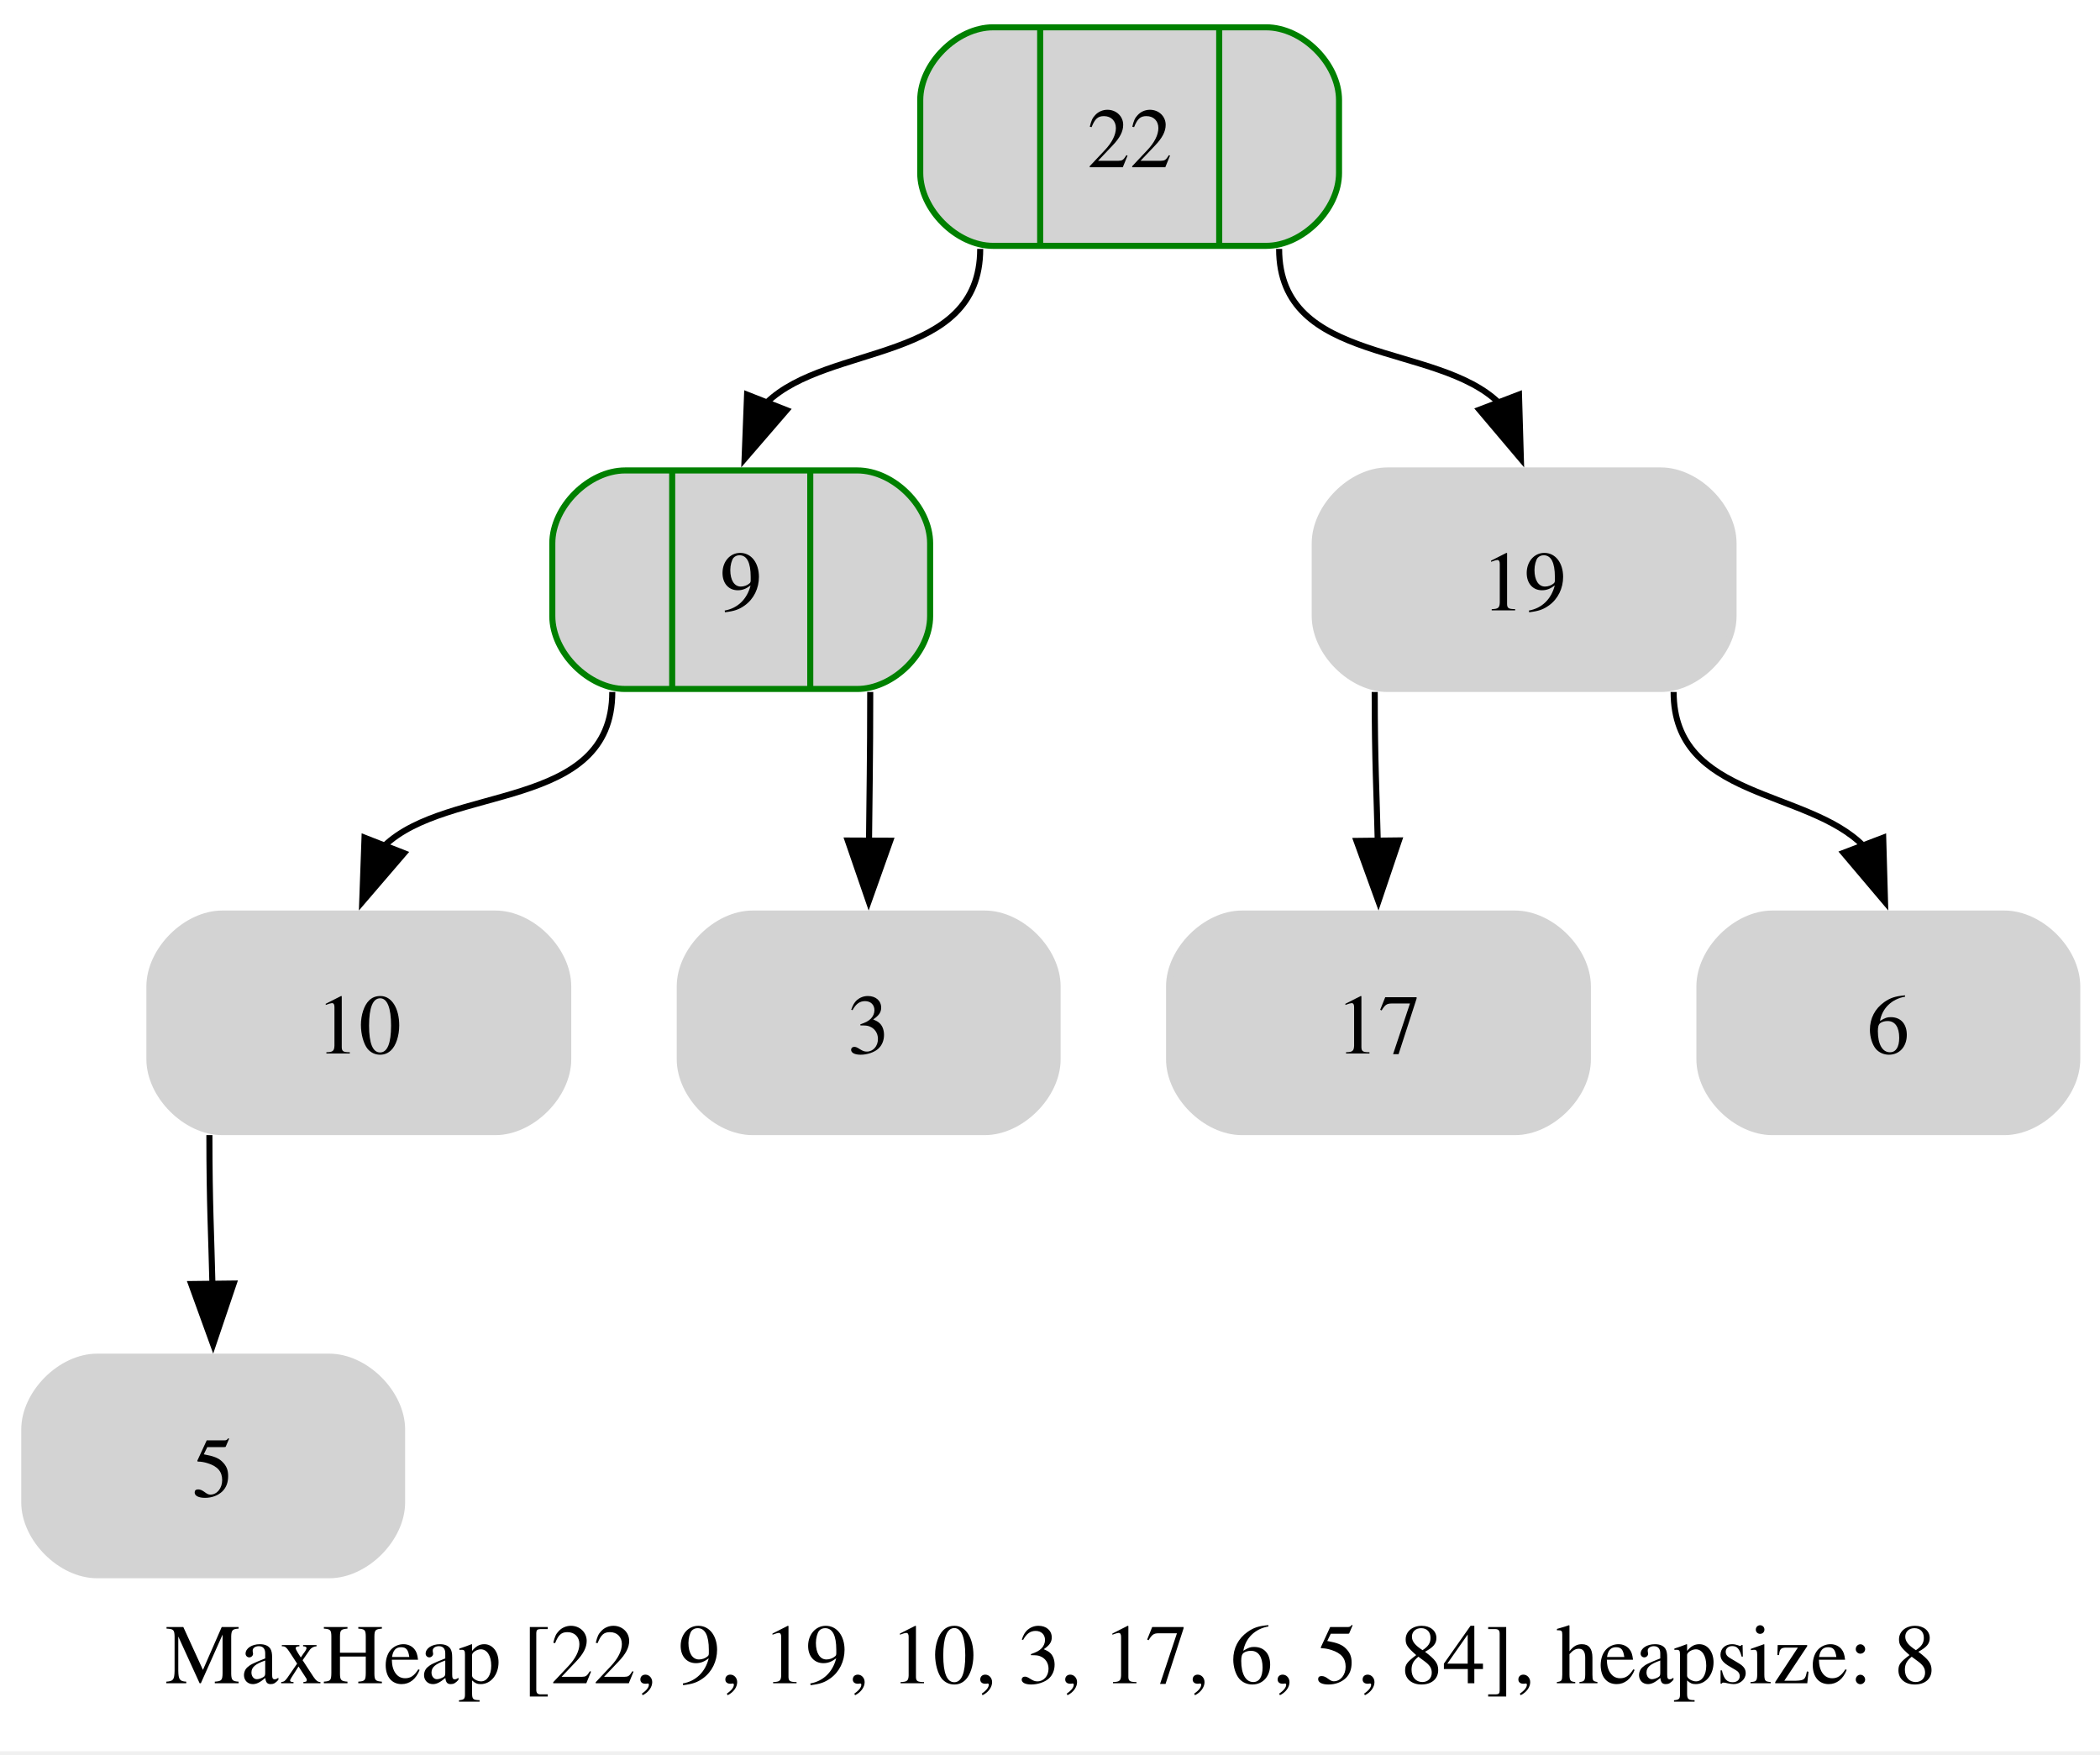
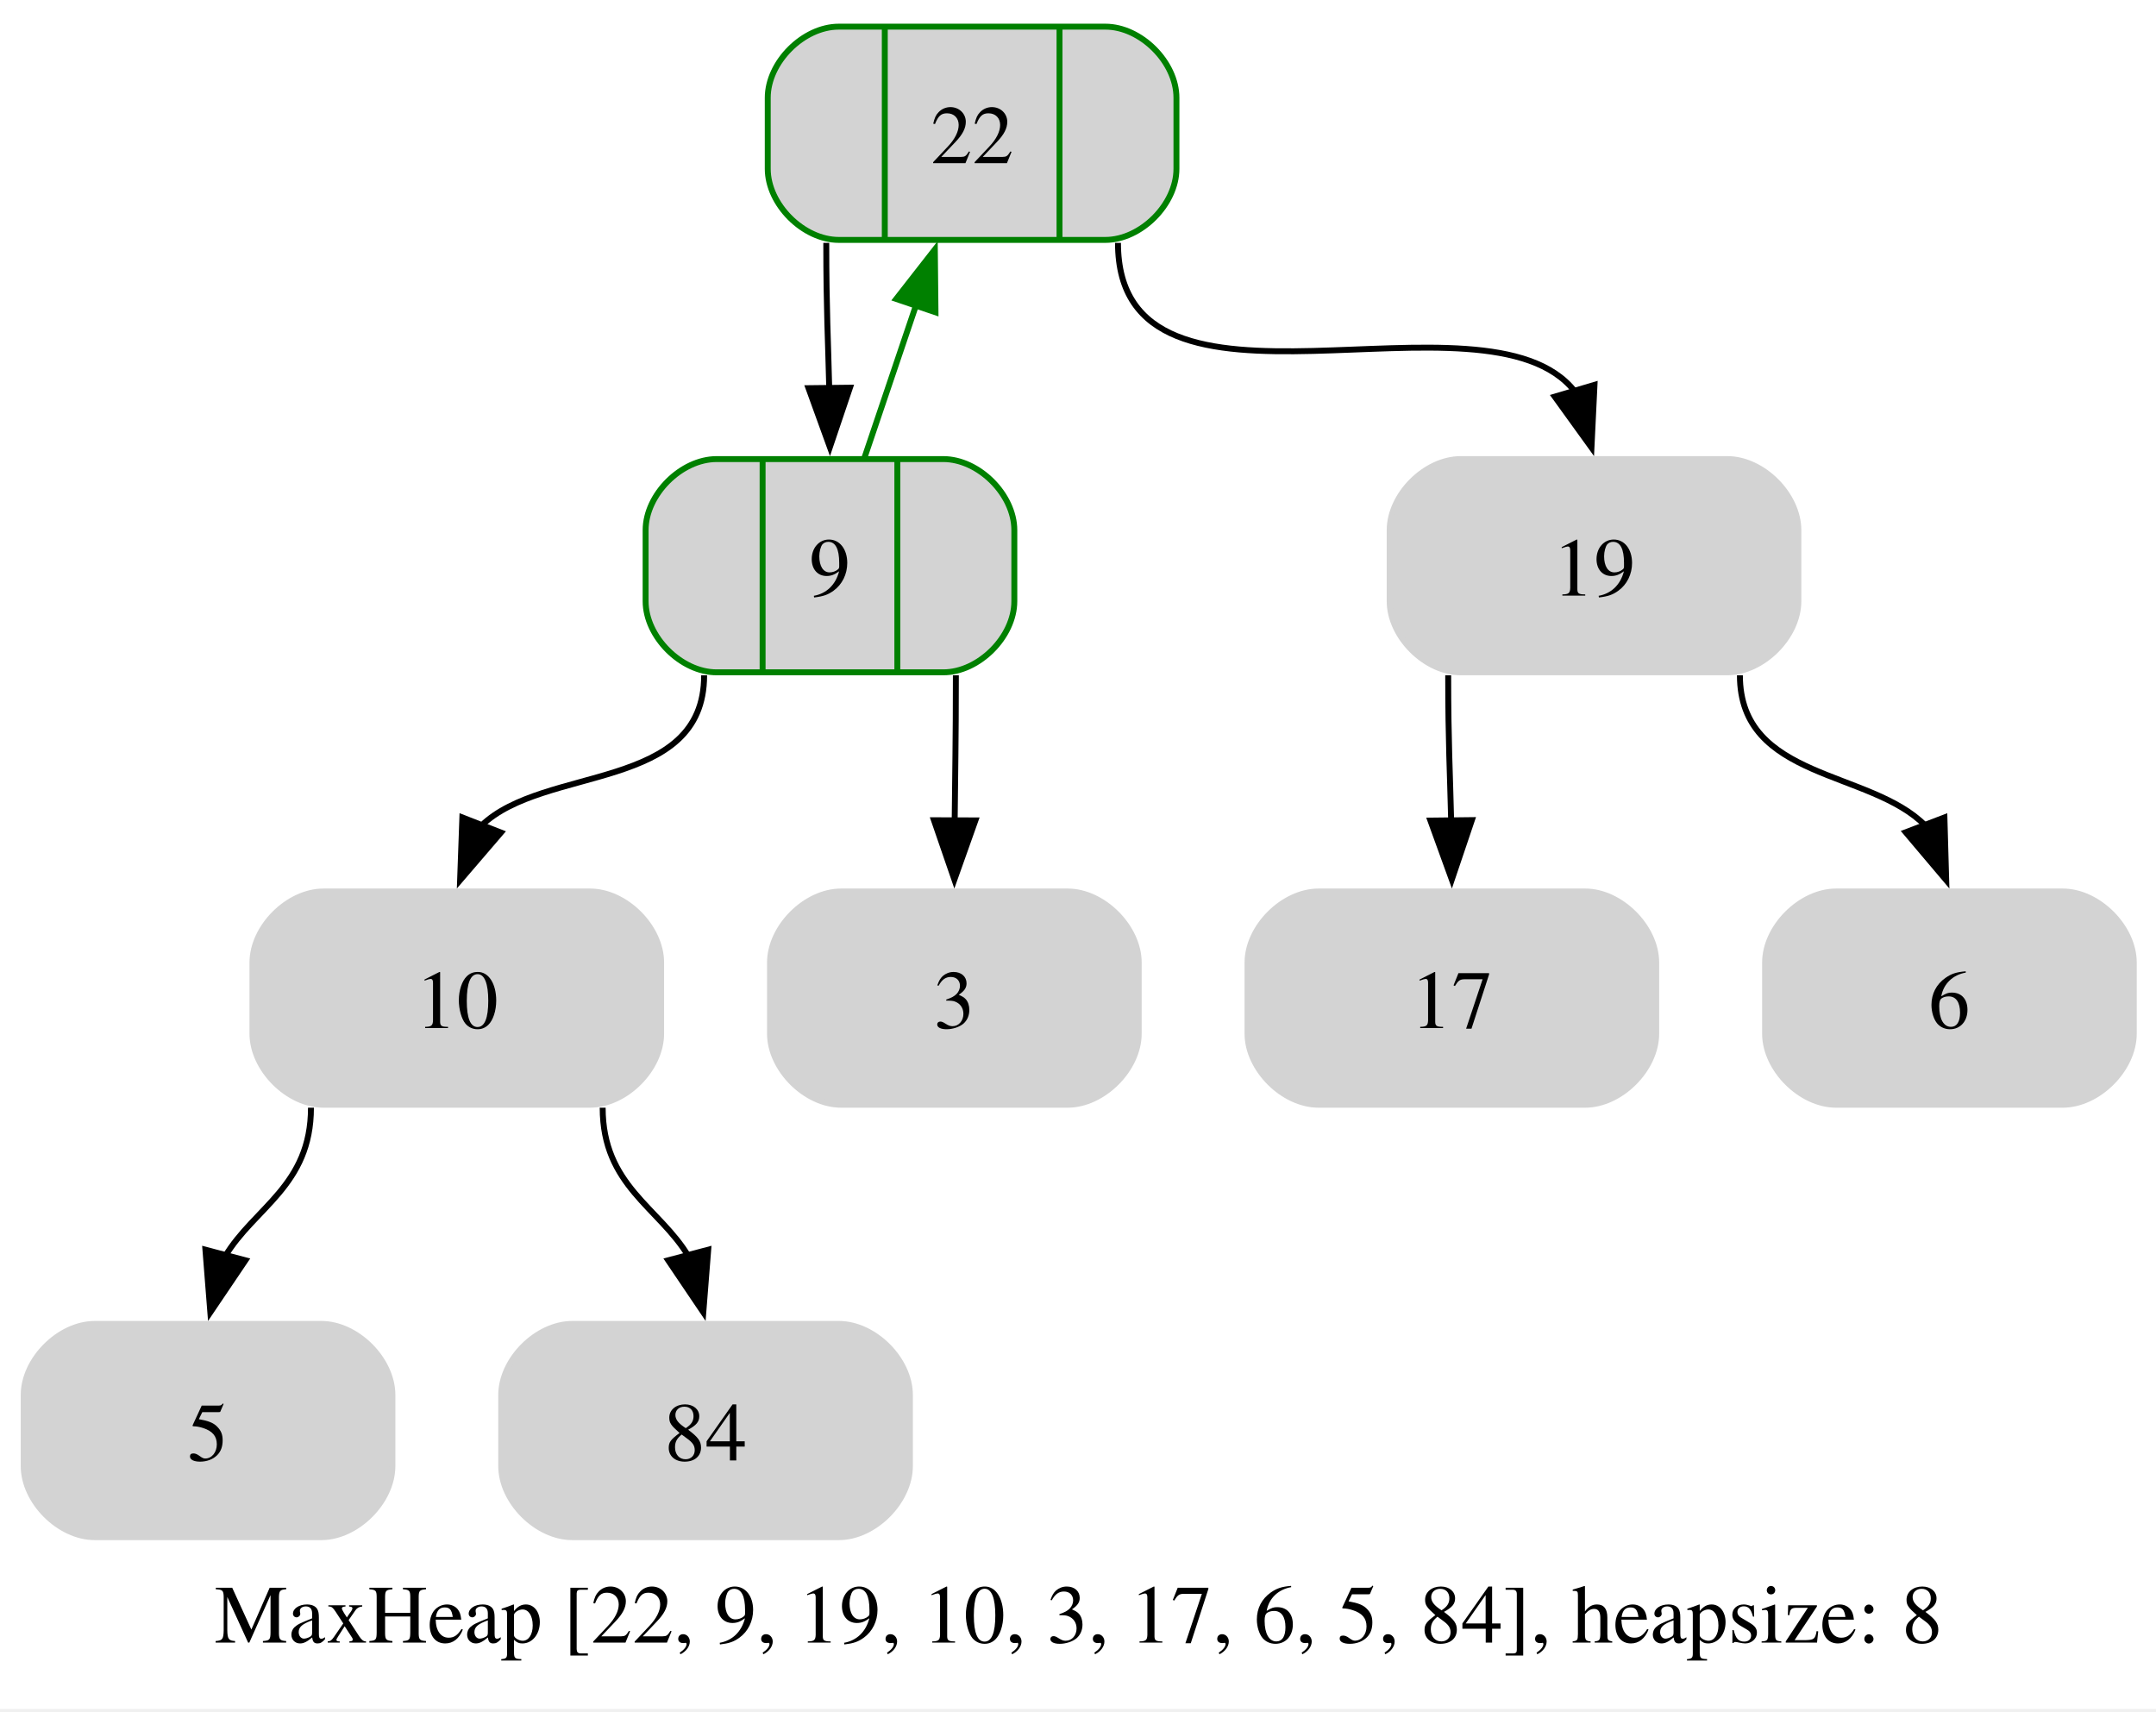
- <svg xmlns="http://www.w3.org/2000/svg" width="346pt" height="289pt" viewBox="0.00 0.00 346.00 289.00">
+ <svg xmlns="http://www.w3.org/2000/svg" width="364pt" height="289pt" viewBox="0.00 0.00 364.00 289.00">
  <g id="graph0" class="graph" transform="scale(1 1) rotate(0) translate(4 284.5)">
-     <polygon fill="white" stroke="none" points="-4,4 -4,-284.5 342.25,-284.5 342.25,4 -4,4" />
-     <text xml:space="preserve" text-anchor="middle" x="169.12" y="-7.2" font-family="Times,serif" font-size="14.00">MaxHeap [22, 9, 19, 10, 3, 17, 6, 5, 84], heapsize: 8</text>
+     <polygon fill="white" stroke="none" points="-4,4 -4,-284.5 360.25,-284.5 360.25,4 -4,4" />
+     <text xml:space="preserve" text-anchor="middle" x="178.12" y="-7.2" font-family="Times,serif" font-size="14.00">MaxHeap [22, 9, 19, 10, 3, 17, 6, 5, 84], heapsize: 8</text>
    <g id="node1" class="node">
-       <path fill="lightgray" stroke="green" d="M159.62,-244C159.62,-244 204.62,-244 204.62,-244 210.62,-244 216.62,-250 216.62,-256 216.62,-256 216.62,-268 216.62,-268 216.62,-274 210.62,-280 204.62,-280 204.62,-280 159.62,-280 159.62,-280 153.62,-280 147.62,-274 147.62,-268 147.62,-268 147.62,-256 147.62,-256 147.62,-250 153.62,-244 159.62,-244" />
-       <text xml:space="preserve" text-anchor="middle" x="157.5" y="-256.95" font-family="Times,serif" font-size="14.00"> </text>
-       <polyline fill="none" stroke="green" points="167.38,-244 167.38,-280" />
-       <text xml:space="preserve" text-anchor="middle" x="182.12" y="-256.95" font-family="Times,serif" font-size="14.00">22</text>
-       <polyline fill="none" stroke="green" points="196.88,-244 196.88,-280" />
-       <text xml:space="preserve" text-anchor="middle" x="206.75" y="-256.95" font-family="Times,serif" font-size="14.00"> </text>
+       <path fill="lightgray" stroke="green" d="M137.62,-244C137.62,-244 182.62,-244 182.62,-244 188.62,-244 194.62,-250 194.62,-256 194.62,-256 194.62,-268 194.62,-268 194.62,-274 188.62,-280 182.62,-280 182.62,-280 137.62,-280 137.62,-280 131.62,-280 125.62,-274 125.62,-268 125.62,-268 125.62,-256 125.62,-256 125.62,-250 131.62,-244 137.62,-244" />
+       <text xml:space="preserve" text-anchor="middle" x="135.5" y="-256.95" font-family="Times,serif" font-size="14.00"> </text>
+       <polyline fill="none" stroke="green" points="145.38,-244 145.38,-280" />
+       <text xml:space="preserve" text-anchor="middle" x="160.12" y="-256.95" font-family="Times,serif" font-size="14.00">22</text>
+       <polyline fill="none" stroke="green" points="174.88,-244 174.88,-280" />
+       <text xml:space="preserve" text-anchor="middle" x="184.75" y="-256.95" font-family="Times,serif" font-size="14.00"> </text>
    </g>
    <g id="node2" class="node">
-       <path fill="lightgray" stroke="green" d="M99,-171C99,-171 137.25,-171 137.25,-171 143.25,-171 149.25,-177 149.25,-183 149.25,-183 149.25,-195 149.25,-195 149.25,-201 143.25,-207 137.25,-207 137.25,-207 99,-207 99,-207 93,-207 87,-201 87,-195 87,-195 87,-183 87,-183 87,-177 93,-171 99,-171" />
-       <text xml:space="preserve" text-anchor="middle" x="96.88" y="-183.95" font-family="Times,serif" font-size="14.00"> </text>
-       <polyline fill="none" stroke="green" points="106.75,-171 106.75,-207" />
-       <text xml:space="preserve" text-anchor="middle" x="118.12" y="-183.95" font-family="Times,serif" font-size="14.00">9</text>
-       <polyline fill="none" stroke="green" points="129.5,-171 129.5,-207" />
-       <text xml:space="preserve" text-anchor="middle" x="139.38" y="-183.95" font-family="Times,serif" font-size="14.00"> </text>
+       <path fill="lightgray" stroke="green" d="M117,-171C117,-171 155.25,-171 155.25,-171 161.25,-171 167.25,-177 167.25,-183 167.25,-183 167.25,-195 167.25,-195 167.25,-201 161.25,-207 155.25,-207 155.25,-207 117,-207 117,-207 111,-207 105,-201 105,-195 105,-195 105,-183 105,-183 105,-177 111,-171 117,-171" />
+       <text xml:space="preserve" text-anchor="middle" x="114.88" y="-183.95" font-family="Times,serif" font-size="14.00"> </text>
+       <polyline fill="none" stroke="green" points="124.75,-171 124.75,-207" />
+       <text xml:space="preserve" text-anchor="middle" x="136.12" y="-183.95" font-family="Times,serif" font-size="14.00">9</text>
+       <polyline fill="none" stroke="green" points="147.5,-171 147.5,-207" />
+       <text xml:space="preserve" text-anchor="middle" x="157.38" y="-183.95" font-family="Times,serif" font-size="14.00"> </text>
    </g>
    <g id="edge1" class="edge">
-       <path fill="none" stroke="black" d="M157.5,-243.5C157.5,-224.6 132.5,-228.02 122.34,-218.19" />
-       <polygon fill="black" stroke="black" points="125.6,-216.93 118.68,-208.91 119.09,-219.49 125.6,-216.93" />
+       <path fill="none" stroke="black" d="M135.5,-243.5C135.5,-232.12 135.82,-226.82 136,-218.95" />
+       <polygon fill="black" stroke="black" points="139.5,-219.05 136.11,-209.01 132.5,-218.97 139.5,-219.05" />
    </g>
    <g id="node3" class="node">
-       <path fill="lightgray" stroke="lightgray" d="M224.62,-171C224.62,-171 269.62,-171 269.62,-171 275.62,-171 281.62,-177 281.62,-183 281.62,-183 281.62,-195 281.62,-195 281.62,-201 275.62,-207 269.62,-207 269.62,-207 224.62,-207 224.62,-207 218.62,-207 212.62,-201 212.62,-195 212.62,-195 212.62,-183 212.62,-183 212.62,-177 218.62,-171 224.62,-171" />
-       <text xml:space="preserve" text-anchor="middle" x="222.5" y="-183.95" font-family="Times,serif" font-size="14.00"> </text>
-       <polyline fill="none" stroke="lightgray" points="232.38,-171 232.38,-207" />
-       <text xml:space="preserve" text-anchor="middle" x="247.12" y="-183.95" font-family="Times,serif" font-size="14.00">19</text>
-       <polyline fill="none" stroke="lightgray" points="261.88,-171 261.88,-207" />
-       <text xml:space="preserve" text-anchor="middle" x="271.75" y="-183.95" font-family="Times,serif" font-size="14.00"> </text>
+       <path fill="lightgray" stroke="lightgray" d="M242.62,-171C242.62,-171 287.62,-171 287.62,-171 293.62,-171 299.62,-177 299.62,-183 299.62,-183 299.62,-195 299.62,-195 299.62,-201 293.62,-207 287.62,-207 287.62,-207 242.62,-207 242.62,-207 236.62,-207 230.62,-201 230.62,-195 230.62,-195 230.62,-183 230.62,-183 230.62,-177 236.62,-171 242.62,-171" />
+       <text xml:space="preserve" text-anchor="middle" x="240.5" y="-183.95" font-family="Times,serif" font-size="14.00"> </text>
+       <polyline fill="none" stroke="lightgray" points="250.38,-171 250.38,-207" />
+       <text xml:space="preserve" text-anchor="middle" x="265.12" y="-183.95" font-family="Times,serif" font-size="14.00">19</text>
+       <polyline fill="none" stroke="lightgray" points="279.88,-171 279.88,-207" />
+       <text xml:space="preserve" text-anchor="middle" x="289.75" y="-183.95" font-family="Times,serif" font-size="14.00"> </text>
    </g>
    <g id="edge2" class="edge">
-       <path fill="none" stroke="black" d="M206.75,-243.5C206.75,-224.15 232.89,-228.2 243.11,-217.99" />
-       <polygon fill="black" stroke="black" points="246.27,-219.5 246.58,-208.91 239.74,-217 246.27,-219.5" />
+       <path fill="none" stroke="black" d="M184.75,-243.5C184.75,-209.1 246.84,-237.6 261.87,-218.43" />
+       <polygon fill="black" stroke="black" points="265.2,-219.53 264.69,-208.95 258.49,-217.54 265.2,-219.53" />
+     </g>
+     <g id="edge9" class="edge">
+       <path fill="none" stroke="green" d="M141.88,-207.03C144.53,-214.86 147.73,-224.34 150.72,-233.17" />
+       <polygon fill="green" stroke="green" points="147.31,-234.03 153.83,-242.38 153.94,-231.78 147.31,-234.03" />
    </g>
    <g id="node4" class="node">
-       <path fill="lightgray" stroke="lightgray" d="M32.62,-98C32.62,-98 77.62,-98 77.62,-98 83.62,-98 89.62,-104 89.62,-110 89.62,-110 89.62,-122 89.62,-122 89.62,-128 83.62,-134 77.62,-134 77.62,-134 32.62,-134 32.62,-134 26.62,-134 20.62,-128 20.62,-122 20.62,-122 20.62,-110 20.62,-110 20.62,-104 26.62,-98 32.62,-98" />
-       <text xml:space="preserve" text-anchor="middle" x="30.5" y="-110.95" font-family="Times,serif" font-size="14.00"> </text>
-       <polyline fill="none" stroke="lightgray" points="40.38,-98 40.38,-134" />
-       <text xml:space="preserve" text-anchor="middle" x="55.12" y="-110.95" font-family="Times,serif" font-size="14.00">10</text>
-       <polyline fill="none" stroke="lightgray" points="69.88,-98 69.88,-134" />
-       <text xml:space="preserve" text-anchor="middle" x="79.75" y="-110.95" font-family="Times,serif" font-size="14.00"> </text>
+       <path fill="lightgray" stroke="lightgray" d="M50.62,-98C50.62,-98 95.62,-98 95.62,-98 101.62,-98 107.62,-104 107.62,-110 107.62,-110 107.62,-122 107.62,-122 107.62,-128 101.62,-134 95.62,-134 95.62,-134 50.62,-134 50.62,-134 44.62,-134 38.62,-128 38.62,-122 38.62,-122 38.62,-110 38.62,-110 38.62,-104 44.62,-98 50.62,-98" />
+       <text xml:space="preserve" text-anchor="middle" x="48.5" y="-110.95" font-family="Times,serif" font-size="14.00"> </text>
+       <polyline fill="none" stroke="lightgray" points="58.38,-98 58.38,-134" />
+       <text xml:space="preserve" text-anchor="middle" x="73.12" y="-110.95" font-family="Times,serif" font-size="14.00">10</text>
+       <polyline fill="none" stroke="lightgray" points="87.88,-98 87.88,-134" />
+       <text xml:space="preserve" text-anchor="middle" x="97.75" y="-110.95" font-family="Times,serif" font-size="14.00"> </text>
    </g>
    <g id="edge3" class="edge">
-       <path fill="none" stroke="black" d="M96.88,-170.5C96.88,-150.78 69.84,-155.35 59.28,-145.12" />
-       <polygon fill="black" stroke="black" points="62.58,-143.95 55.68,-135.91 56.06,-146.5 62.58,-143.95" />
+       <path fill="none" stroke="black" d="M114.88,-170.5C114.88,-150.78 87.84,-155.35 77.28,-145.12" />
+       <polygon fill="black" stroke="black" points="80.58,-143.95 73.68,-135.91 74.06,-146.5 80.58,-143.95" />
    </g>
    <g id="node5" class="node">
-       <path fill="lightgray" stroke="lightgray" d="M120,-98C120,-98 158.25,-98 158.25,-98 164.25,-98 170.25,-104 170.25,-110 170.25,-110 170.25,-122 170.25,-122 170.25,-128 164.25,-134 158.25,-134 158.25,-134 120,-134 120,-134 114,-134 108,-128 108,-122 108,-122 108,-110 108,-110 108,-104 114,-98 120,-98" />
-       <text xml:space="preserve" text-anchor="middle" x="117.88" y="-110.95" font-family="Times,serif" font-size="14.00"> </text>
-       <polyline fill="none" stroke="lightgray" points="127.75,-98 127.75,-134" />
-       <text xml:space="preserve" text-anchor="middle" x="139.12" y="-110.95" font-family="Times,serif" font-size="14.00">3</text>
-       <polyline fill="none" stroke="lightgray" points="150.5,-98 150.5,-134" />
-       <text xml:space="preserve" text-anchor="middle" x="160.38" y="-110.95" font-family="Times,serif" font-size="14.00"> </text>
+       <path fill="lightgray" stroke="lightgray" d="M138,-98C138,-98 176.25,-98 176.25,-98 182.25,-98 188.25,-104 188.25,-110 188.25,-110 188.25,-122 188.25,-122 188.25,-128 182.25,-134 176.25,-134 176.25,-134 138,-134 138,-134 132,-134 126,-128 126,-122 126,-122 126,-110 126,-110 126,-104 132,-98 138,-98" />
+       <text xml:space="preserve" text-anchor="middle" x="135.88" y="-110.95" font-family="Times,serif" font-size="14.00"> </text>
+       <polyline fill="none" stroke="lightgray" points="145.75,-98 145.75,-134" />
+       <text xml:space="preserve" text-anchor="middle" x="157.12" y="-110.95" font-family="Times,serif" font-size="14.00">3</text>
+       <polyline fill="none" stroke="lightgray" points="168.5,-98 168.5,-134" />
+       <text xml:space="preserve" text-anchor="middle" x="178.38" y="-110.95" font-family="Times,serif" font-size="14.00"> </text>
    </g>
    <g id="edge4" class="edge">
-       <path fill="none" stroke="black" d="M139.38,-170.5C139.38,-159.12 139.25,-153.82 139.18,-145.95" />
-       <polygon fill="black" stroke="black" points="142.68,-146 139.13,-136.01 135.68,-146.03 142.68,-146" />
+       <path fill="none" stroke="black" d="M157.38,-170.5C157.38,-159.12 157.25,-153.82 157.18,-145.95" />
+       <polygon fill="black" stroke="black" points="160.68,-146 157.13,-136.01 153.68,-146.03 160.68,-146" />
    </g>
    <g id="node6" class="node">
-       <path fill="lightgray" stroke="lightgray" d="M200.62,-98C200.62,-98 245.62,-98 245.62,-98 251.62,-98 257.62,-104 257.62,-110 257.62,-110 257.62,-122 257.62,-122 257.62,-128 251.62,-134 245.62,-134 245.62,-134 200.62,-134 200.62,-134 194.62,-134 188.62,-128 188.62,-122 188.62,-122 188.62,-110 188.62,-110 188.62,-104 194.62,-98 200.62,-98" />
-       <text xml:space="preserve" text-anchor="middle" x="198.5" y="-110.95" font-family="Times,serif" font-size="14.00"> </text>
-       <polyline fill="none" stroke="lightgray" points="208.38,-98 208.38,-134" />
-       <text xml:space="preserve" text-anchor="middle" x="223.12" y="-110.95" font-family="Times,serif" font-size="14.00">17</text>
-       <polyline fill="none" stroke="lightgray" points="237.88,-98 237.88,-134" />
-       <text xml:space="preserve" text-anchor="middle" x="247.75" y="-110.95" font-family="Times,serif" font-size="14.00"> </text>
+       <path fill="lightgray" stroke="lightgray" d="M218.62,-98C218.62,-98 263.62,-98 263.62,-98 269.62,-98 275.62,-104 275.62,-110 275.62,-110 275.62,-122 275.62,-122 275.62,-128 269.62,-134 263.62,-134 263.62,-134 218.62,-134 218.62,-134 212.62,-134 206.62,-128 206.62,-122 206.62,-122 206.62,-110 206.62,-110 206.62,-104 212.62,-98 218.62,-98" />
+       <text xml:space="preserve" text-anchor="middle" x="216.5" y="-110.95" font-family="Times,serif" font-size="14.00"> </text>
+       <polyline fill="none" stroke="lightgray" points="226.38,-98 226.38,-134" />
+       <text xml:space="preserve" text-anchor="middle" x="241.12" y="-110.95" font-family="Times,serif" font-size="14.00">17</text>
+       <polyline fill="none" stroke="lightgray" points="255.88,-98 255.88,-134" />
+       <text xml:space="preserve" text-anchor="middle" x="265.75" y="-110.95" font-family="Times,serif" font-size="14.00"> </text>
    </g>
    <g id="edge5" class="edge">
-       <path fill="none" stroke="black" d="M222.5,-170.5C222.5,-159.12 222.82,-153.82 223,-145.95" />
-       <polygon fill="black" stroke="black" points="226.5,-146.05 223.11,-136.01 219.5,-145.97 226.5,-146.05" />
+       <path fill="none" stroke="black" d="M240.5,-170.5C240.5,-159.12 240.82,-153.82 241,-145.95" />
+       <polygon fill="black" stroke="black" points="244.5,-146.05 241.11,-136.01 237.5,-145.97 244.5,-146.05" />
    </g>
    <g id="node7" class="node">
-       <path fill="lightgray" stroke="lightgray" d="M288,-98C288,-98 326.25,-98 326.25,-98 332.25,-98 338.25,-104 338.25,-110 338.25,-110 338.25,-122 338.25,-122 338.25,-128 332.25,-134 326.25,-134 326.25,-134 288,-134 288,-134 282,-134 276,-128 276,-122 276,-122 276,-110 276,-110 276,-104 282,-98 288,-98" />
-       <text xml:space="preserve" text-anchor="middle" x="285.88" y="-110.95" font-family="Times,serif" font-size="14.00"> </text>
-       <polyline fill="none" stroke="lightgray" points="295.75,-98 295.75,-134" />
-       <text xml:space="preserve" text-anchor="middle" x="307.12" y="-110.95" font-family="Times,serif" font-size="14.00">6</text>
-       <polyline fill="none" stroke="lightgray" points="318.5,-98 318.5,-134" />
-       <text xml:space="preserve" text-anchor="middle" x="328.38" y="-110.95" font-family="Times,serif" font-size="14.00"> </text>
+       <path fill="lightgray" stroke="lightgray" d="M306,-98C306,-98 344.25,-98 344.25,-98 350.25,-98 356.25,-104 356.25,-110 356.25,-110 356.25,-122 356.25,-122 356.25,-128 350.25,-134 344.25,-134 344.25,-134 306,-134 306,-134 300,-134 294,-128 294,-122 294,-122 294,-110 294,-110 294,-104 300,-98 306,-98" />
+       <text xml:space="preserve" text-anchor="middle" x="303.88" y="-110.95" font-family="Times,serif" font-size="14.00"> </text>
+       <polyline fill="none" stroke="lightgray" points="313.75,-98 313.75,-134" />
+       <text xml:space="preserve" text-anchor="middle" x="325.12" y="-110.95" font-family="Times,serif" font-size="14.00">6</text>
+       <polyline fill="none" stroke="lightgray" points="336.5,-98 336.5,-134" />
+       <text xml:space="preserve" text-anchor="middle" x="346.38" y="-110.95" font-family="Times,serif" font-size="14.00"> </text>
    </g>
    <g id="edge6" class="edge">
-       <path fill="none" stroke="black" d="M271.75,-170.5C271.75,-152.8 293.78,-154.58 303.07,-145.11" />
-       <polygon fill="black" stroke="black" points="306.28,-146.5 306.58,-135.91 299.74,-144 306.28,-146.5" />
+       <path fill="none" stroke="black" d="M289.75,-170.5C289.75,-152.8 311.78,-154.58 321.07,-145.11" />
+       <polygon fill="black" stroke="black" points="324.28,-146.5 324.58,-135.91 317.74,-144 324.28,-146.5" />
    </g>
    <g id="node8" class="node">
      <path fill="lightgray" stroke="lightgray" d="M12,-25C12,-25 50.25,-25 50.25,-25 56.25,-25 62.25,-31 62.25,-37 62.25,-37 62.25,-49 62.25,-49 62.25,-55 56.25,-61 50.25,-61 50.25,-61 12,-61 12,-61 6,-61 0,-55 0,-49 0,-49 0,-37 0,-37 0,-31 6,-25 12,-25" />
      <text xml:space="preserve" text-anchor="middle" x="9.88" y="-37.95" font-family="Times,serif" font-size="14.00"> </text>
      <polyline fill="none" stroke="lightgray" points="19.75,-25 19.75,-61" />
      <text xml:space="preserve" text-anchor="middle" x="31.12" y="-37.95" font-family="Times,serif" font-size="14.00">5</text>
      <polyline fill="none" stroke="lightgray" points="42.5,-25 42.5,-61" />
      <text xml:space="preserve" text-anchor="middle" x="52.38" y="-37.95" font-family="Times,serif" font-size="14.00"> </text>
    </g>
    <g id="edge7" class="edge">
-       <path fill="none" stroke="black" d="M30.5,-97.5C30.5,-86.12 30.82,-80.82 31,-72.95" />
-       <polygon fill="black" stroke="black" points="34.5,-73.05 31.11,-63.01 27.5,-72.97 34.5,-73.05" />
+       <path fill="none" stroke="black" d="M48.5,-97.5C48.5,-84.31 38.93,-80.66 33.99,-72.38" />
+       <polygon fill="black" stroke="black" points="37.44,-71.74 31.51,-62.96 30.68,-73.53 37.44,-71.74" />
+     </g>
+     <g id="node9" class="node">
+       <path fill="lightgray" stroke="lightgray" d="M92.62,-25C92.62,-25 137.62,-25 137.62,-25 143.62,-25 149.62,-31 149.62,-37 149.62,-37 149.62,-49 149.62,-49 149.62,-55 143.62,-61 137.62,-61 137.62,-61 92.62,-61 92.62,-61 86.62,-61 80.62,-55 80.62,-49 80.62,-49 80.62,-37 80.62,-37 80.62,-31 86.62,-25 92.62,-25" />
+       <text xml:space="preserve" text-anchor="middle" x="90.5" y="-37.95" font-family="Times,serif" font-size="14.00"> </text>
+       <polyline fill="none" stroke="lightgray" points="100.38,-25 100.38,-61" />
+       <text xml:space="preserve" text-anchor="middle" x="115.12" y="-37.95" font-family="Times,serif" font-size="14.00">84</text>
+       <polyline fill="none" stroke="lightgray" points="129.88,-25 129.88,-61" />
+       <text xml:space="preserve" text-anchor="middle" x="139.75" y="-37.95" font-family="Times,serif" font-size="14.00"> </text>
+     </g>
+     <g id="edge8" class="edge">
+       <path fill="none" stroke="black" d="M97.75,-97.5C97.75,-84.31 107.32,-80.66 112.26,-72.38" />
+       <polygon fill="black" stroke="black" points="115.57,-73.53 114.74,-62.96 108.81,-71.74 115.57,-73.53" />
    </g>
  </g>
</svg>
